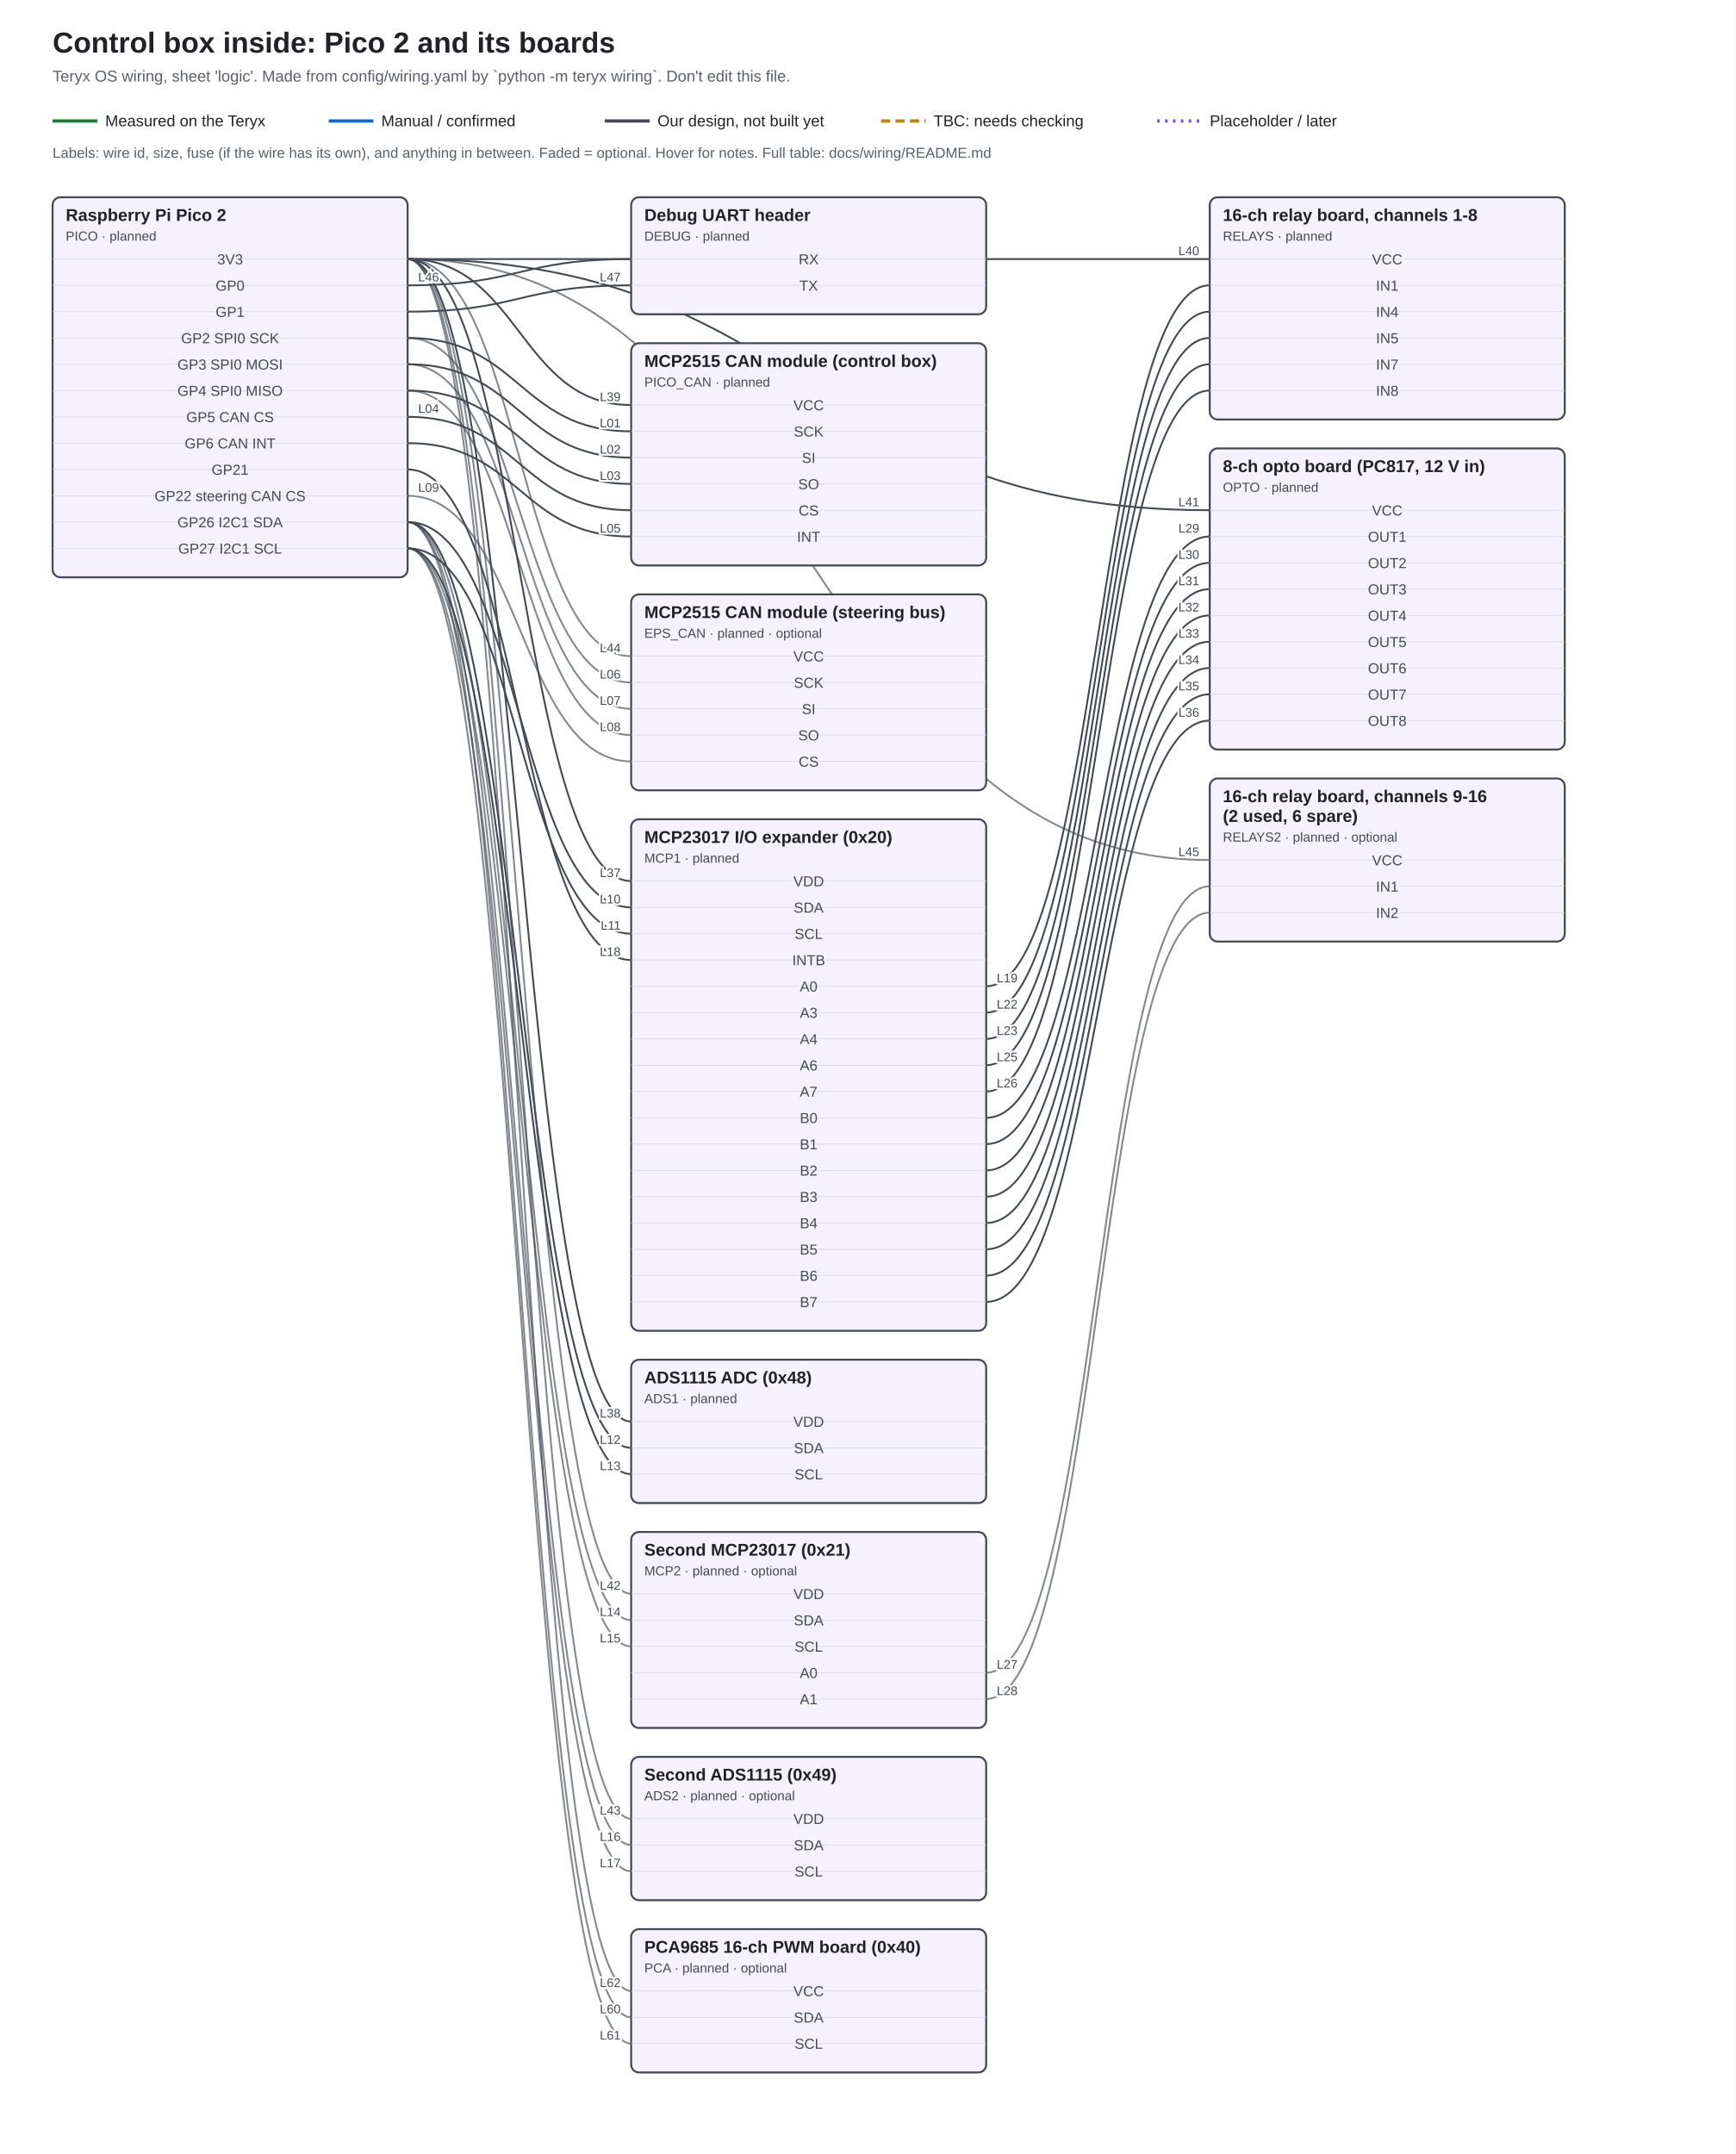
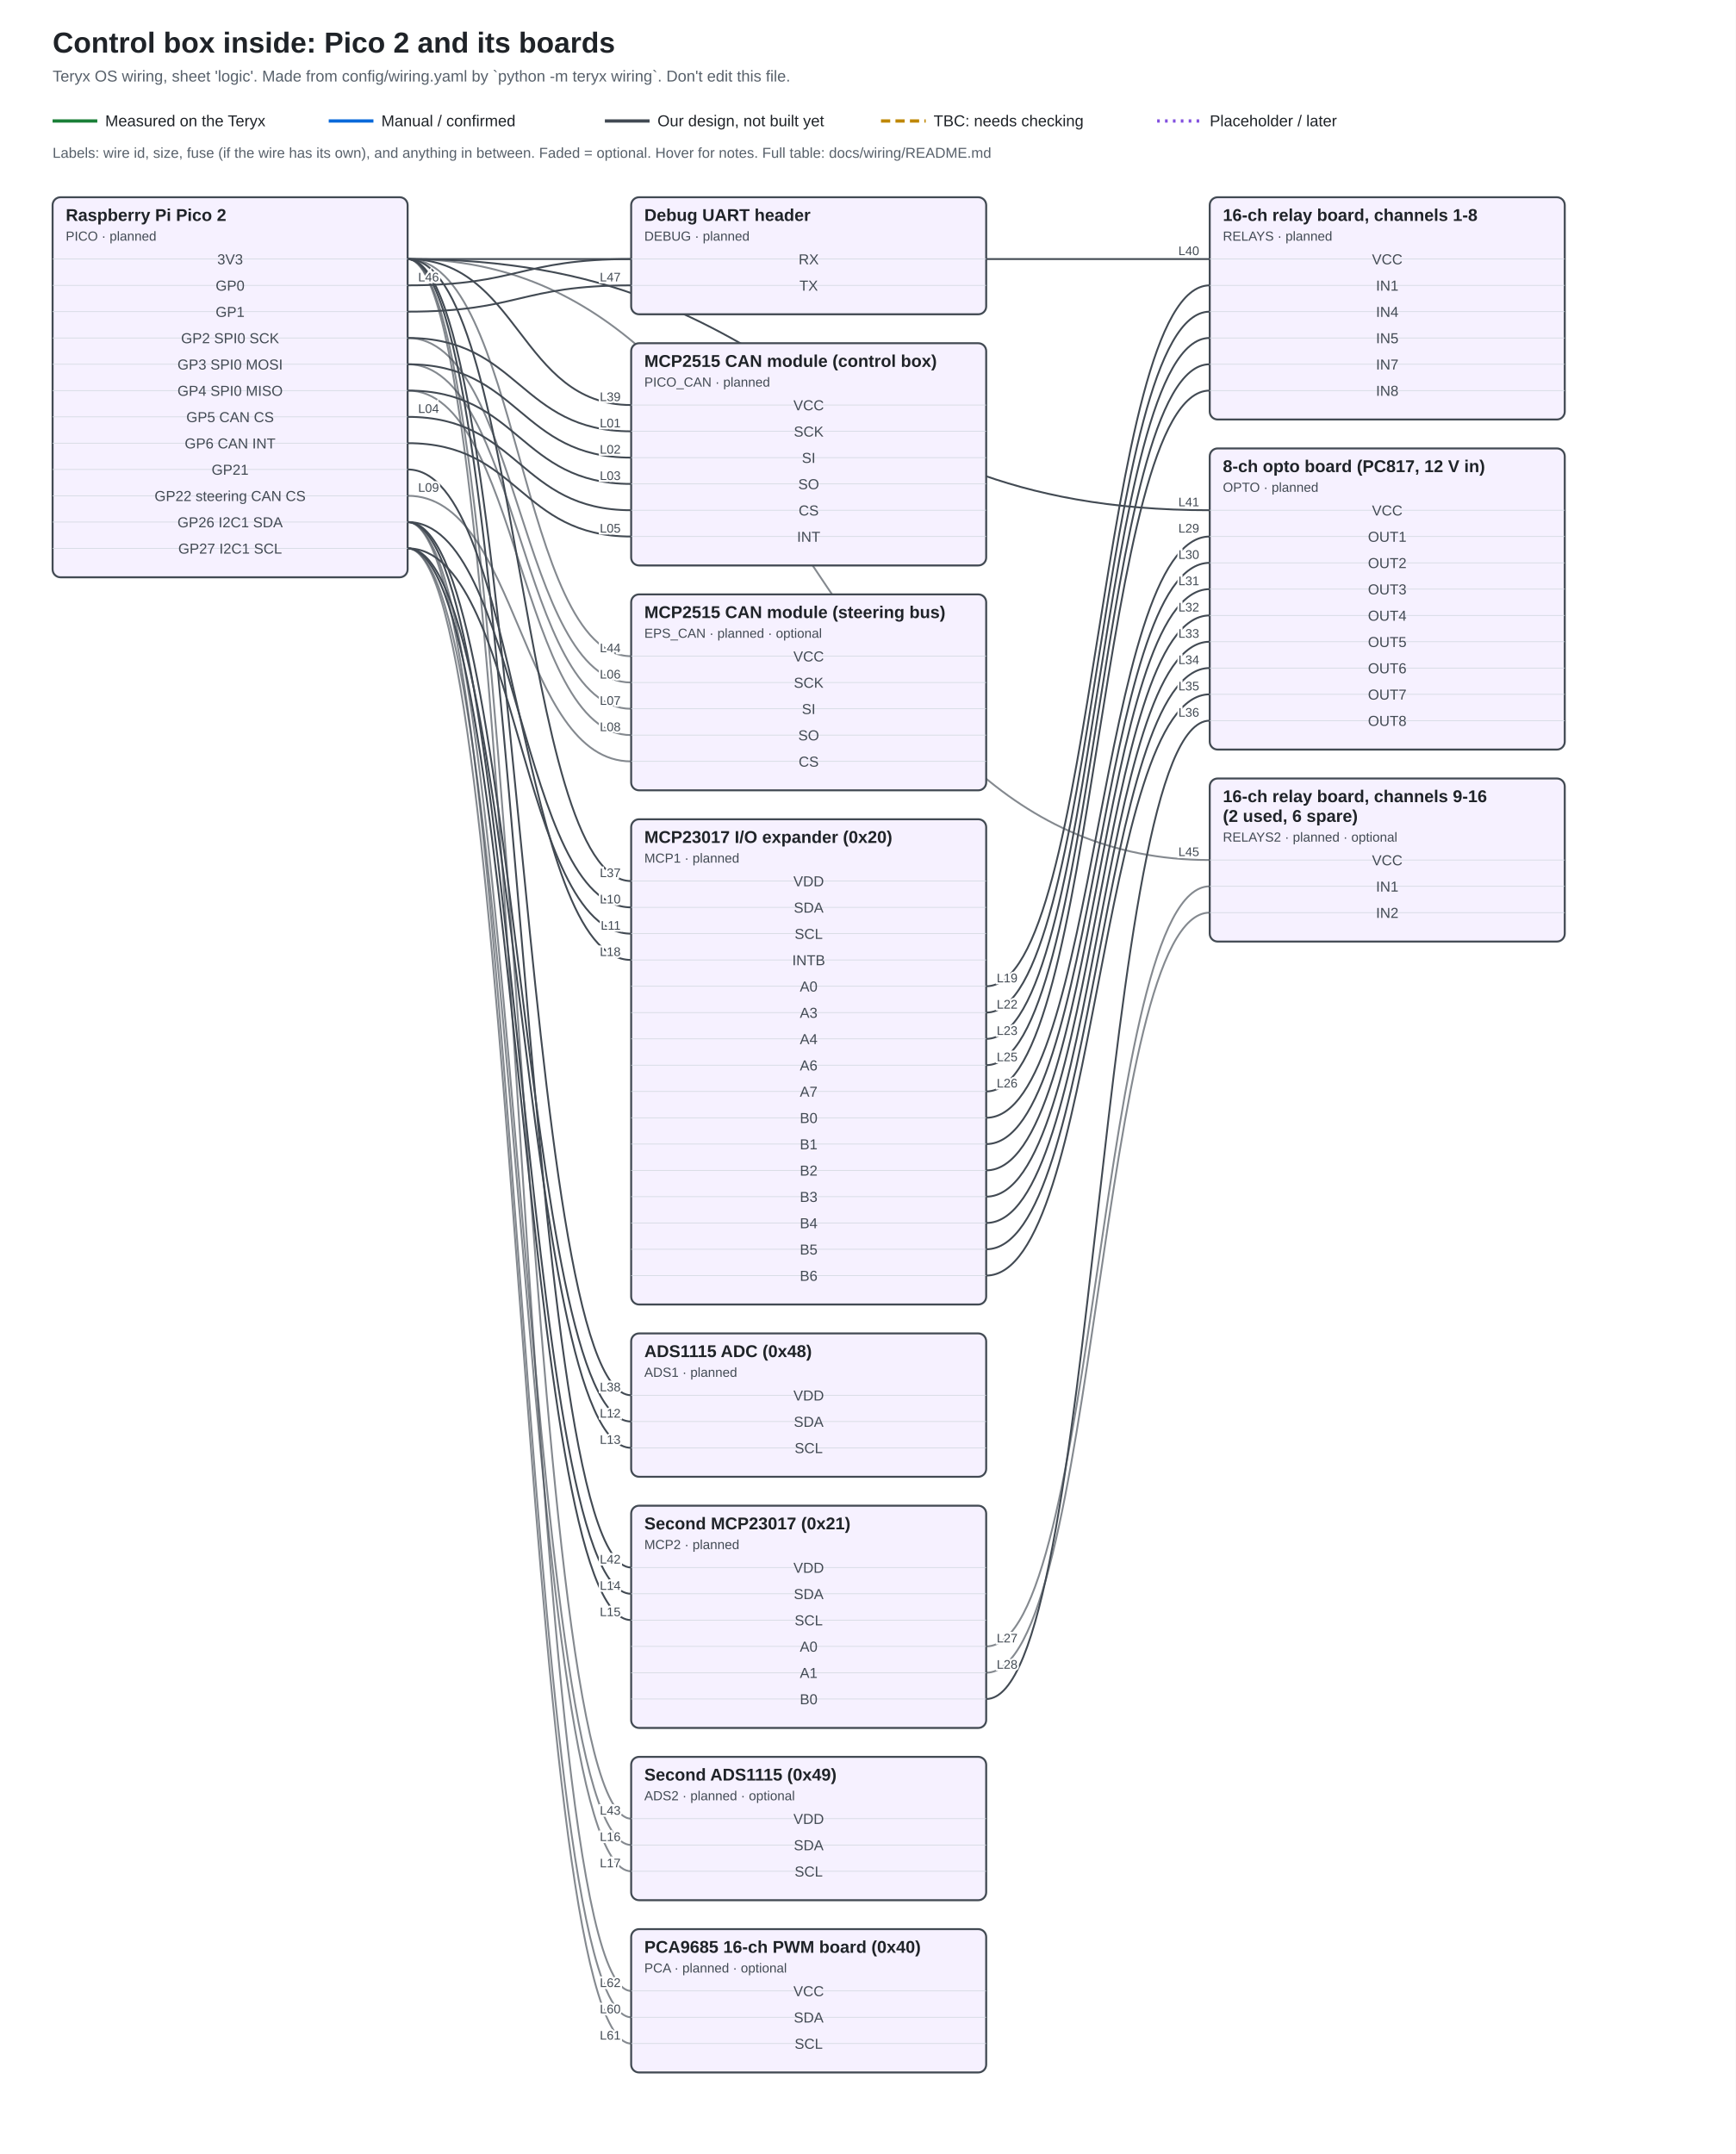
<svg xmlns="http://www.w3.org/2000/svg" viewBox="0 0 1320 1638" width="1320" height="1638" font-family="Arial, Helvetica, sans-serif" data-sheet="logic">
  <rect width="1320" height="1638" fill="#ffffff" />
  <text x="40" y="40" font-size="22" text-anchor="start" font-weight="bold" fill="#1f2328">Control box inside: Pico 2 and its boards</text>
  <text x="40" y="62" font-size="12" text-anchor="start" font-weight="normal" fill="#57606a">Teryx OS wiring, sheet 'logic'. Made from config/wiring.yaml by `python -m teryx wiring`. Don't edit this file.</text>
  <line x1="40" y1="92" x2="74" y2="92" stroke="#1a7f37" stroke-width="2.5" />
  <text x="80" y="96" font-size="12" text-anchor="start" font-weight="normal" fill="#1f2328">Measured on the Teryx</text>
  <line x1="250" y1="92" x2="284" y2="92" stroke="#0969da" stroke-width="2.5" />
  <text x="290" y="96" font-size="12" text-anchor="start" font-weight="normal" fill="#1f2328">Manual / confirmed</text>
  <line x1="460" y1="92" x2="494" y2="92" stroke="#424a53" stroke-width="2.5" />
  <text x="500" y="96" font-size="12" text-anchor="start" font-weight="normal" fill="#1f2328">Our design, not built yet</text>
  <line x1="670" y1="92" x2="704" y2="92" stroke="#bf8700" stroke-width="2.5" stroke-dasharray="7 4" />
  <text x="710" y="96" font-size="12" text-anchor="start" font-weight="normal" fill="#1f2328">TBC: needs checking</text>
  <line x1="880" y1="92" x2="914" y2="92" stroke="#8250df" stroke-width="2.5" stroke-dasharray="2 4" />
  <text x="920" y="96" font-size="12" text-anchor="start" font-weight="normal" fill="#1f2328">Placeholder / later</text>
  <text x="40" y="120" font-size="11" text-anchor="start" font-weight="normal" fill="#57606a">Labels: wire id, size, fuse (if the wire has its own), and anything in between. Faded = optional. Hover for notes. Full table: docs/wiring/README.md</text>
  <g data-wire="L01" data-from="PICO.GP2" data-to="PICO_CAN.SCK" data-status="planned">
    <path d="M310,257 C395,257 395,328 480,328" fill="none" stroke="#424a53" stroke-width="1.4" />
  </g>
  <g data-wire="L02" data-from="PICO.GP3" data-to="PICO_CAN.SI" data-status="planned">
    <path d="M310,277 C395,277 395,348 480,348" fill="none" stroke="#424a53" stroke-width="1.4" />
  </g>
  <g data-wire="L03" data-from="PICO.GP4" data-to="PICO_CAN.SO" data-status="planned">
    <path d="M310,297 C395,297 395,368 480,368" fill="none" stroke="#424a53" stroke-width="1.4" />
  </g>
  <g data-wire="L04" data-from="PICO.GP5" data-to="PICO_CAN.CS" data-status="planned">
    <path d="M310,317 C395,317 395,388 480,388" fill="none" stroke="#424a53" stroke-width="1.4" />
  </g>
  <g data-wire="L05" data-from="PICO_CAN.INT" data-to="PICO.GP6" data-status="planned">
    <path d="M480,408 C395,408 395,337 310,337" fill="none" stroke="#424a53" stroke-width="1.4" />
  </g>
  <g data-wire="L06" data-from="PICO.GP2" data-to="EPS_CAN.SCK" data-status="planned">
    <path d="M310,257 C395,257 395,519 480,519" fill="none" stroke="#424a53" stroke-width="1.4" stroke-opacity="0.65" />
  </g>
  <g data-wire="L07" data-from="PICO.GP3" data-to="EPS_CAN.SI" data-status="planned">
    <path d="M310,277 C395,277 395,539 480,539" fill="none" stroke="#424a53" stroke-width="1.4" stroke-opacity="0.65" />
  </g>
  <g data-wire="L08" data-from="PICO.GP4" data-to="EPS_CAN.SO" data-status="planned">
    <path d="M310,297 C395,297 395,559 480,559" fill="none" stroke="#424a53" stroke-width="1.4" stroke-opacity="0.65" />
  </g>
  <g data-wire="L09" data-from="PICO.GP22" data-to="EPS_CAN.CS" data-status="planned">
    <path d="M310,377 C395,377 395,579 480,579" fill="none" stroke="#424a53" stroke-width="1.4" stroke-opacity="0.65" />
  </g>
  <g data-wire="L10" data-from="PICO.GP26" data-to="MCP1.SDA" data-status="planned">
    <path d="M310,397 C395,397 395,690 480,690" fill="none" stroke="#424a53" stroke-width="1.4" />
  </g>
  <g data-wire="L11" data-from="PICO.GP27" data-to="MCP1.SCL" data-status="planned">
    <path d="M310,417 C395,417 395,710 480,710" fill="none" stroke="#424a53" stroke-width="1.4" />
  </g>
  <g data-wire="L12" data-from="PICO.GP26" data-to="ADS1.SDA" data-status="planned">
-     <path d="M310,397 C395,397 395,1101 480,1101" fill="none" stroke="#424a53" stroke-width="1.4" />
+     <path d="M310,397 C395,397 395,1081 480,1081" fill="none" stroke="#424a53" stroke-width="1.4" />
  </g>
  <g data-wire="L13" data-from="PICO.GP27" data-to="ADS1.SCL" data-status="planned">
-     <path d="M310,417 C395,417 395,1121 480,1121" fill="none" stroke="#424a53" stroke-width="1.4" />
+     <path d="M310,417 C395,417 395,1101 480,1101" fill="none" stroke="#424a53" stroke-width="1.4" />
  </g>
  <g data-wire="L14" data-from="PICO.GP26" data-to="MCP2.SDA" data-status="planned">
-     <path d="M310,397 C395,397 395,1232 480,1232" fill="none" stroke="#424a53" stroke-width="1.4" stroke-opacity="0.65" />
+     <path d="M310,397 C395,397 395,1212 480,1212" fill="none" stroke="#424a53" stroke-width="1.4" />
  </g>
  <g data-wire="L15" data-from="PICO.GP27" data-to="MCP2.SCL" data-status="planned">
-     <path d="M310,417 C395,417 395,1252 480,1252" fill="none" stroke="#424a53" stroke-width="1.4" stroke-opacity="0.65" />
+     <path d="M310,417 C395,417 395,1232 480,1232" fill="none" stroke="#424a53" stroke-width="1.4" />
  </g>
  <g data-wire="L16" data-from="PICO.GP26" data-to="ADS2.SDA" data-status="planned">
    <path d="M310,397 C395,397 395,1403 480,1403" fill="none" stroke="#424a53" stroke-width="1.4" stroke-opacity="0.65" />
  </g>
  <g data-wire="L17" data-from="PICO.GP27" data-to="ADS2.SCL" data-status="planned">
    <path d="M310,417 C395,417 395,1423 480,1423" fill="none" stroke="#424a53" stroke-width="1.4" stroke-opacity="0.65" />
  </g>
  <g data-wire="L18" data-from="MCP1.INTB" data-to="PICO.GP21" data-status="planned">
    <path d="M480,730 C395,730 395,357 310,357" fill="none" stroke="#424a53" stroke-width="1.4" />
  </g>
  <g data-wire="L19" data-from="MCP1.A0" data-to="RELAYS.IN1" data-status="planned">
    <path d="M750,750 C835,750 835,217 920,217" fill="none" stroke="#424a53" stroke-width="1.4" />
  </g>
  <g data-wire="L22" data-from="MCP1.A3" data-to="RELAYS.IN4" data-status="planned">
    <path d="M750,770 C835,770 835,237 920,237" fill="none" stroke="#424a53" stroke-width="1.4" />
  </g>
  <g data-wire="L23" data-from="MCP1.A4" data-to="RELAYS.IN5" data-status="planned">
    <path d="M750,790 C835,790 835,257 920,257" fill="none" stroke="#424a53" stroke-width="1.4" />
  </g>
  <g data-wire="L25" data-from="MCP1.A6" data-to="RELAYS.IN7" data-status="planned">
    <path d="M750,810 C835,810 835,277 920,277" fill="none" stroke="#424a53" stroke-width="1.4" />
  </g>
  <g data-wire="L26" data-from="MCP1.A7" data-to="RELAYS.IN8" data-status="planned">
    <path d="M750,830 C835,830 835,297 920,297" fill="none" stroke="#424a53" stroke-width="1.4" />
  </g>
  <g data-wire="L27" data-from="MCP2.A0" data-to="RELAYS2.IN1" data-status="planned">
-     <path d="M750,1272 C835,1272 835,674 920,674" fill="none" stroke="#424a53" stroke-width="1.4" stroke-opacity="0.65" />
+     <path d="M750,1252 C835,1252 835,674 920,674" fill="none" stroke="#424a53" stroke-width="1.4" stroke-opacity="0.65" />
  </g>
  <g data-wire="L28" data-from="MCP2.A1" data-to="RELAYS2.IN2" data-status="planned">
-     <path d="M750,1292 C835,1292 835,694 920,694" fill="none" stroke="#424a53" stroke-width="1.4" stroke-opacity="0.65" />
+     <path d="M750,1272 C835,1272 835,694 920,694" fill="none" stroke="#424a53" stroke-width="1.4" stroke-opacity="0.65" />
  </g>
  <g data-wire="L29" data-from="OPTO.OUT1" data-to="MCP1.B0" data-status="planned">
    <path d="M920,408 C835,408 835,850 750,850" fill="none" stroke="#424a53" stroke-width="1.4" />
  </g>
  <g data-wire="L30" data-from="OPTO.OUT2" data-to="MCP1.B1" data-status="planned">
    <path d="M920,428 C835,428 835,870 750,870" fill="none" stroke="#424a53" stroke-width="1.4" />
  </g>
  <g data-wire="L31" data-from="OPTO.OUT3" data-to="MCP1.B2" data-status="planned">
    <path d="M920,448 C835,448 835,890 750,890" fill="none" stroke="#424a53" stroke-width="1.4" />
  </g>
  <g data-wire="L32" data-from="OPTO.OUT4" data-to="MCP1.B3" data-status="planned">
    <path d="M920,468 C835,468 835,910 750,910" fill="none" stroke="#424a53" stroke-width="1.4" />
  </g>
  <g data-wire="L33" data-from="OPTO.OUT5" data-to="MCP1.B4" data-status="planned">
    <path d="M920,488 C835,488 835,930 750,930" fill="none" stroke="#424a53" stroke-width="1.4" />
  </g>
  <g data-wire="L34" data-from="OPTO.OUT6" data-to="MCP1.B5" data-status="planned">
    <path d="M920,508 C835,508 835,950 750,950" fill="none" stroke="#424a53" stroke-width="1.4" />
  </g>
  <g data-wire="L35" data-from="OPTO.OUT7" data-to="MCP1.B6" data-status="planned">
    <path d="M920,528 C835,528 835,970 750,970" fill="none" stroke="#424a53" stroke-width="1.4" />
  </g>
-   <g data-wire="L36" data-from="OPTO.OUT8" data-to="MCP1.B7" data-status="planned">
-     <path d="M920,548 C835,548 835,990 750,990" fill="none" stroke="#424a53" stroke-width="1.4" />
+   <g data-wire="L36" data-from="OPTO.OUT8" data-to="MCP2.B0" data-status="planned">
+     <path d="M920,548 C835,548 835,1292 750,1292" fill="none" stroke="#424a53" stroke-width="1.4" />
  </g>
  <g data-wire="L37" data-from="PICO.3V3" data-to="MCP1.VDD" data-status="planned">
    <path d="M310,197 C395,197 395,670 480,670" fill="none" stroke="#424a53" stroke-width="1.4" />
  </g>
  <g data-wire="L38" data-from="PICO.3V3" data-to="ADS1.VDD" data-status="planned">
-     <path d="M310,197 C395,197 395,1081 480,1081" fill="none" stroke="#424a53" stroke-width="1.4" />
+     <path d="M310,197 C395,197 395,1061 480,1061" fill="none" stroke="#424a53" stroke-width="1.4" />
  </g>
  <g data-wire="L39" data-from="PICO.3V3" data-to="PICO_CAN.VCC" data-status="planned">
    <path d="M310,197 C395,197 395,308 480,308" fill="none" stroke="#424a53" stroke-width="1.4" />
  </g>
  <g data-wire="L40" data-from="PICO.3V3" data-to="RELAYS.VCC" data-status="planned">
    <path d="M310,197 C615,197 615,197 920,197" fill="none" stroke="#424a53" stroke-width="1.4" />
  </g>
  <g data-wire="L41" data-from="PICO.3V3" data-to="OPTO.VCC" data-status="planned">
    <path d="M310,197 C615,197 615,388 920,388" fill="none" stroke="#424a53" stroke-width="1.4" />
  </g>
  <g data-wire="L42" data-from="PICO.3V3" data-to="MCP2.VDD" data-status="planned">
-     <path d="M310,197 C395,197 395,1212 480,1212" fill="none" stroke="#424a53" stroke-width="1.4" stroke-opacity="0.65" />
+     <path d="M310,197 C395,197 395,1192 480,1192" fill="none" stroke="#424a53" stroke-width="1.4" />
  </g>
  <g data-wire="L43" data-from="PICO.3V3" data-to="ADS2.VDD" data-status="planned">
    <path d="M310,197 C395,197 395,1383 480,1383" fill="none" stroke="#424a53" stroke-width="1.4" stroke-opacity="0.65" />
  </g>
  <g data-wire="L44" data-from="PICO.3V3" data-to="EPS_CAN.VCC" data-status="planned">
    <path d="M310,197 C395,197 395,499 480,499" fill="none" stroke="#424a53" stroke-width="1.4" stroke-opacity="0.65" />
  </g>
  <g data-wire="L45" data-from="PICO.3V3" data-to="RELAYS2.VCC" data-status="planned">
    <path d="M310,197 C615,197 615,654 920,654" fill="none" stroke="#424a53" stroke-width="1.4" stroke-opacity="0.65" />
  </g>
  <g data-wire="L46" data-from="PICO.GP0" data-to="DEBUG.RX" data-status="planned">
    <path d="M310,217 C395,217 395,197 480,197" fill="none" stroke="#424a53" stroke-width="1.4" />
  </g>
  <g data-wire="L47" data-from="DEBUG.TX" data-to="PICO.GP1" data-status="planned">
    <path d="M480,217 C395,217 395,237 310,237" fill="none" stroke="#424a53" stroke-width="1.4" />
  </g>
  <g data-wire="L60" data-from="PICO.GP26" data-to="PCA.SDA" data-status="planned">
    <path d="M310,397 C395,397 395,1534 480,1534" fill="none" stroke="#424a53" stroke-width="1.4" stroke-opacity="0.65" />
  </g>
  <g data-wire="L61" data-from="PICO.GP27" data-to="PCA.SCL" data-status="planned">
    <path d="M310,417 C395,417 395,1554 480,1554" fill="none" stroke="#424a53" stroke-width="1.4" stroke-opacity="0.65" />
  </g>
  <g data-wire="L62" data-from="PICO.3V3" data-to="PCA.VCC" data-status="planned">
    <path d="M310,197 C395,197 395,1514 480,1514" fill="none" stroke="#424a53" stroke-width="1.4" stroke-opacity="0.65" />
  </g>
  <g data-device="PICO" data-status="planned">
    <rect x="40" y="150" width="270" height="289" rx="6" fill="#f6f1ff" stroke="#424a53" stroke-width="1.5" />
    <text x="50" y="168" font-size="13" text-anchor="start" font-weight="bold" fill="#1f2328">Raspberry Pi Pico 2</text>
    <text x="50" y="183" font-size="10" text-anchor="start" font-weight="normal" fill="#424a53">PICO · planned</text>
    <line x1="40" y1="197" x2="310" y2="197" stroke="#d0d7de" stroke-width="0.5" />
    <text x="175" y="201" font-size="11" text-anchor="middle" font-weight="normal" fill="#424a53">3V3</text>
    <line x1="40" y1="217" x2="310" y2="217" stroke="#d0d7de" stroke-width="0.5" />
    <text x="175" y="221" font-size="11" text-anchor="middle" font-weight="normal" fill="#424a53">GP0</text>
    <line x1="40" y1="237" x2="310" y2="237" stroke="#d0d7de" stroke-width="0.5" />
    <text x="175" y="241" font-size="11" text-anchor="middle" font-weight="normal" fill="#424a53">GP1</text>
    <line x1="40" y1="257" x2="310" y2="257" stroke="#d0d7de" stroke-width="0.5" />
    <text x="175" y="261" font-size="11" text-anchor="middle" font-weight="normal" fill="#424a53">GP2  SPI0 SCK</text>
    <line x1="40" y1="277" x2="310" y2="277" stroke="#d0d7de" stroke-width="0.5" />
    <text x="175" y="281" font-size="11" text-anchor="middle" font-weight="normal" fill="#424a53">GP3  SPI0 MOSI</text>
    <line x1="40" y1="297" x2="310" y2="297" stroke="#d0d7de" stroke-width="0.5" />
    <text x="175" y="301" font-size="11" text-anchor="middle" font-weight="normal" fill="#424a53">GP4  SPI0 MISO</text>
    <line x1="40" y1="317" x2="310" y2="317" stroke="#d0d7de" stroke-width="0.5" />
    <text x="175" y="321" font-size="11" text-anchor="middle" font-weight="normal" fill="#424a53">GP5  CAN CS</text>
    <line x1="40" y1="337" x2="310" y2="337" stroke="#d0d7de" stroke-width="0.5" />
    <text x="175" y="341" font-size="11" text-anchor="middle" font-weight="normal" fill="#424a53">GP6  CAN INT</text>
    <line x1="40" y1="357" x2="310" y2="357" stroke="#d0d7de" stroke-width="0.5" />
    <text x="175" y="361" font-size="11" text-anchor="middle" font-weight="normal" fill="#424a53">GP21</text>
    <line x1="40" y1="377" x2="310" y2="377" stroke="#d0d7de" stroke-width="0.5" />
    <text x="175" y="381" font-size="11" text-anchor="middle" font-weight="normal" fill="#424a53">GP22  steering CAN CS</text>
    <line x1="40" y1="397" x2="310" y2="397" stroke="#d0d7de" stroke-width="0.5" />
    <text x="175" y="401" font-size="11" text-anchor="middle" font-weight="normal" fill="#424a53">GP26  I2C1 SDA</text>
    <line x1="40" y1="417" x2="310" y2="417" stroke="#d0d7de" stroke-width="0.5" />
    <text x="175" y="421" font-size="11" text-anchor="middle" font-weight="normal" fill="#424a53">GP27  I2C1 SCL</text>
  </g>
  <g data-device="DEBUG" data-status="planned">
    <rect x="480" y="150" width="270" height="89" rx="6" fill="#f6f1ff" stroke="#424a53" stroke-width="1.5" />
    <text x="490" y="168" font-size="13" text-anchor="start" font-weight="bold" fill="#1f2328">Debug UART header</text>
    <text x="490" y="183" font-size="10" text-anchor="start" font-weight="normal" fill="#424a53">DEBUG · planned</text>
    <line x1="480" y1="197" x2="750" y2="197" stroke="#d0d7de" stroke-width="0.5" />
    <text x="615" y="201" font-size="11" text-anchor="middle" font-weight="normal" fill="#424a53">RX</text>
    <line x1="480" y1="217" x2="750" y2="217" stroke="#d0d7de" stroke-width="0.5" />
    <text x="615" y="221" font-size="11" text-anchor="middle" font-weight="normal" fill="#424a53">TX</text>
  </g>
  <g data-device="PICO_CAN" data-status="planned">
    <rect x="480" y="261" width="270" height="169" rx="6" fill="#f6f1ff" stroke="#424a53" stroke-width="1.5" />
    <text x="490" y="279" font-size="13" text-anchor="start" font-weight="bold" fill="#1f2328">MCP2515 CAN module (control box)</text>
    <text x="490" y="294" font-size="10" text-anchor="start" font-weight="normal" fill="#424a53">PICO_CAN · planned</text>
    <line x1="480" y1="308" x2="750" y2="308" stroke="#d0d7de" stroke-width="0.5" />
    <text x="615" y="312" font-size="11" text-anchor="middle" font-weight="normal" fill="#424a53">VCC</text>
    <line x1="480" y1="328" x2="750" y2="328" stroke="#d0d7de" stroke-width="0.5" />
    <text x="615" y="332" font-size="11" text-anchor="middle" font-weight="normal" fill="#424a53">SCK</text>
    <line x1="480" y1="348" x2="750" y2="348" stroke="#d0d7de" stroke-width="0.5" />
    <text x="615" y="352" font-size="11" text-anchor="middle" font-weight="normal" fill="#424a53">SI</text>
    <line x1="480" y1="368" x2="750" y2="368" stroke="#d0d7de" stroke-width="0.5" />
    <text x="615" y="372" font-size="11" text-anchor="middle" font-weight="normal" fill="#424a53">SO</text>
    <line x1="480" y1="388" x2="750" y2="388" stroke="#d0d7de" stroke-width="0.5" />
    <text x="615" y="392" font-size="11" text-anchor="middle" font-weight="normal" fill="#424a53">CS</text>
    <line x1="480" y1="408" x2="750" y2="408" stroke="#d0d7de" stroke-width="0.5" />
    <text x="615" y="412" font-size="11" text-anchor="middle" font-weight="normal" fill="#424a53">INT</text>
  </g>
  <g data-device="EPS_CAN" data-status="planned">
    <rect x="480" y="452" width="270" height="149" rx="6" fill="#f6f1ff" stroke="#424a53" stroke-width="1.5" />
    <text x="490" y="470" font-size="13" text-anchor="start" font-weight="bold" fill="#1f2328">MCP2515 CAN module (steering bus)</text>
    <text x="490" y="485" font-size="10" text-anchor="start" font-weight="normal" fill="#424a53">EPS_CAN · planned · optional</text>
    <line x1="480" y1="499" x2="750" y2="499" stroke="#d0d7de" stroke-width="0.5" />
    <text x="615" y="503" font-size="11" text-anchor="middle" font-weight="normal" fill="#424a53">VCC</text>
    <line x1="480" y1="519" x2="750" y2="519" stroke="#d0d7de" stroke-width="0.5" />
    <text x="615" y="523" font-size="11" text-anchor="middle" font-weight="normal" fill="#424a53">SCK</text>
    <line x1="480" y1="539" x2="750" y2="539" stroke="#d0d7de" stroke-width="0.5" />
    <text x="615" y="543" font-size="11" text-anchor="middle" font-weight="normal" fill="#424a53">SI</text>
    <line x1="480" y1="559" x2="750" y2="559" stroke="#d0d7de" stroke-width="0.5" />
    <text x="615" y="563" font-size="11" text-anchor="middle" font-weight="normal" fill="#424a53">SO</text>
    <line x1="480" y1="579" x2="750" y2="579" stroke="#d0d7de" stroke-width="0.5" />
    <text x="615" y="583" font-size="11" text-anchor="middle" font-weight="normal" fill="#424a53">CS</text>
  </g>
  <g data-device="MCP1" data-status="planned">
-     <rect x="480" y="623" width="270" height="389" rx="6" fill="#f6f1ff" stroke="#424a53" stroke-width="1.5" />
+     <rect x="480" y="623" width="270" height="369" rx="6" fill="#f6f1ff" stroke="#424a53" stroke-width="1.5" />
    <text x="490" y="641" font-size="13" text-anchor="start" font-weight="bold" fill="#1f2328">MCP23017 I/O expander (0x20)</text>
    <text x="490" y="656" font-size="10" text-anchor="start" font-weight="normal" fill="#424a53">MCP1 · planned</text>
    <line x1="480" y1="670" x2="750" y2="670" stroke="#d0d7de" stroke-width="0.5" />
    <text x="615" y="674" font-size="11" text-anchor="middle" font-weight="normal" fill="#424a53">VDD</text>
    <line x1="480" y1="690" x2="750" y2="690" stroke="#d0d7de" stroke-width="0.5" />
    <text x="615" y="694" font-size="11" text-anchor="middle" font-weight="normal" fill="#424a53">SDA</text>
    <line x1="480" y1="710" x2="750" y2="710" stroke="#d0d7de" stroke-width="0.5" />
    <text x="615" y="714" font-size="11" text-anchor="middle" font-weight="normal" fill="#424a53">SCL</text>
    <line x1="480" y1="730" x2="750" y2="730" stroke="#d0d7de" stroke-width="0.5" />
    <text x="615" y="734" font-size="11" text-anchor="middle" font-weight="normal" fill="#424a53">INTB</text>
    <line x1="480" y1="750" x2="750" y2="750" stroke="#d0d7de" stroke-width="0.5" />
    <text x="615" y="754" font-size="11" text-anchor="middle" font-weight="normal" fill="#424a53">A0</text>
    <line x1="480" y1="770" x2="750" y2="770" stroke="#d0d7de" stroke-width="0.5" />
    <text x="615" y="774" font-size="11" text-anchor="middle" font-weight="normal" fill="#424a53">A3</text>
    <line x1="480" y1="790" x2="750" y2="790" stroke="#d0d7de" stroke-width="0.5" />
    <text x="615" y="794" font-size="11" text-anchor="middle" font-weight="normal" fill="#424a53">A4</text>
    <line x1="480" y1="810" x2="750" y2="810" stroke="#d0d7de" stroke-width="0.5" />
    <text x="615" y="814" font-size="11" text-anchor="middle" font-weight="normal" fill="#424a53">A6</text>
    <line x1="480" y1="830" x2="750" y2="830" stroke="#d0d7de" stroke-width="0.5" />
    <text x="615" y="834" font-size="11" text-anchor="middle" font-weight="normal" fill="#424a53">A7</text>
    <line x1="480" y1="850" x2="750" y2="850" stroke="#d0d7de" stroke-width="0.5" />
    <text x="615" y="854" font-size="11" text-anchor="middle" font-weight="normal" fill="#424a53">B0</text>
    <line x1="480" y1="870" x2="750" y2="870" stroke="#d0d7de" stroke-width="0.5" />
    <text x="615" y="874" font-size="11" text-anchor="middle" font-weight="normal" fill="#424a53">B1</text>
    <line x1="480" y1="890" x2="750" y2="890" stroke="#d0d7de" stroke-width="0.5" />
    <text x="615" y="894" font-size="11" text-anchor="middle" font-weight="normal" fill="#424a53">B2</text>
    <line x1="480" y1="910" x2="750" y2="910" stroke="#d0d7de" stroke-width="0.5" />
    <text x="615" y="914" font-size="11" text-anchor="middle" font-weight="normal" fill="#424a53">B3</text>
    <line x1="480" y1="930" x2="750" y2="930" stroke="#d0d7de" stroke-width="0.5" />
    <text x="615" y="934" font-size="11" text-anchor="middle" font-weight="normal" fill="#424a53">B4</text>
    <line x1="480" y1="950" x2="750" y2="950" stroke="#d0d7de" stroke-width="0.5" />
    <text x="615" y="954" font-size="11" text-anchor="middle" font-weight="normal" fill="#424a53">B5</text>
    <line x1="480" y1="970" x2="750" y2="970" stroke="#d0d7de" stroke-width="0.5" />
    <text x="615" y="974" font-size="11" text-anchor="middle" font-weight="normal" fill="#424a53">B6</text>
-     <line x1="480" y1="990" x2="750" y2="990" stroke="#d0d7de" stroke-width="0.5" />
-     <text x="615" y="994" font-size="11" text-anchor="middle" font-weight="normal" fill="#424a53">B7</text>
  </g>
  <g data-device="ADS1" data-status="planned">
-     <rect x="480" y="1034" width="270" height="109" rx="6" fill="#f6f1ff" stroke="#424a53" stroke-width="1.5" />
-     <text x="490" y="1052" font-size="13" text-anchor="start" font-weight="bold" fill="#1f2328">ADS1115 ADC (0x48)</text>
-     <text x="490" y="1067" font-size="10" text-anchor="start" font-weight="normal" fill="#424a53">ADS1 · planned</text>
+     <rect x="480" y="1014" width="270" height="109" rx="6" fill="#f6f1ff" stroke="#424a53" stroke-width="1.5" />
+     <text x="490" y="1032" font-size="13" text-anchor="start" font-weight="bold" fill="#1f2328">ADS1115 ADC (0x48)</text>
+     <text x="490" y="1047" font-size="10" text-anchor="start" font-weight="normal" fill="#424a53">ADS1 · planned</text>
+     <line x1="480" y1="1061" x2="750" y2="1061" stroke="#d0d7de" stroke-width="0.5" />
+     <text x="615" y="1065" font-size="11" text-anchor="middle" font-weight="normal" fill="#424a53">VDD</text>
    <line x1="480" y1="1081" x2="750" y2="1081" stroke="#d0d7de" stroke-width="0.5" />
-     <text x="615" y="1085" font-size="11" text-anchor="middle" font-weight="normal" fill="#424a53">VDD</text>
+     <text x="615" y="1085" font-size="11" text-anchor="middle" font-weight="normal" fill="#424a53">SDA</text>
    <line x1="480" y1="1101" x2="750" y2="1101" stroke="#d0d7de" stroke-width="0.5" />
-     <text x="615" y="1105" font-size="11" text-anchor="middle" font-weight="normal" fill="#424a53">SDA</text>
-     <line x1="480" y1="1121" x2="750" y2="1121" stroke="#d0d7de" stroke-width="0.5" />
-     <text x="615" y="1125" font-size="11" text-anchor="middle" font-weight="normal" fill="#424a53">SCL</text>
+     <text x="615" y="1105" font-size="11" text-anchor="middle" font-weight="normal" fill="#424a53">SCL</text>
  </g>
  <g data-device="MCP2" data-status="planned">
-     <rect x="480" y="1165" width="270" height="149" rx="6" fill="#f6f1ff" stroke="#424a53" stroke-width="1.5" />
-     <text x="490" y="1183" font-size="13" text-anchor="start" font-weight="bold" fill="#1f2328">Second MCP23017 (0x21)</text>
-     <text x="490" y="1198" font-size="10" text-anchor="start" font-weight="normal" fill="#424a53">MCP2 · planned · optional</text>
+     <rect x="480" y="1145" width="270" height="169" rx="6" fill="#f6f1ff" stroke="#424a53" stroke-width="1.5" />
+     <text x="490" y="1163" font-size="13" text-anchor="start" font-weight="bold" fill="#1f2328">Second MCP23017 (0x21)</text>
+     <text x="490" y="1178" font-size="10" text-anchor="start" font-weight="normal" fill="#424a53">MCP2 · planned</text>
+     <line x1="480" y1="1192" x2="750" y2="1192" stroke="#d0d7de" stroke-width="0.5" />
+     <text x="615" y="1196" font-size="11" text-anchor="middle" font-weight="normal" fill="#424a53">VDD</text>
    <line x1="480" y1="1212" x2="750" y2="1212" stroke="#d0d7de" stroke-width="0.5" />
-     <text x="615" y="1216" font-size="11" text-anchor="middle" font-weight="normal" fill="#424a53">VDD</text>
+     <text x="615" y="1216" font-size="11" text-anchor="middle" font-weight="normal" fill="#424a53">SDA</text>
    <line x1="480" y1="1232" x2="750" y2="1232" stroke="#d0d7de" stroke-width="0.5" />
-     <text x="615" y="1236" font-size="11" text-anchor="middle" font-weight="normal" fill="#424a53">SDA</text>
+     <text x="615" y="1236" font-size="11" text-anchor="middle" font-weight="normal" fill="#424a53">SCL</text>
    <line x1="480" y1="1252" x2="750" y2="1252" stroke="#d0d7de" stroke-width="0.5" />
-     <text x="615" y="1256" font-size="11" text-anchor="middle" font-weight="normal" fill="#424a53">SCL</text>
+     <text x="615" y="1256" font-size="11" text-anchor="middle" font-weight="normal" fill="#424a53">A0</text>
    <line x1="480" y1="1272" x2="750" y2="1272" stroke="#d0d7de" stroke-width="0.5" />
-     <text x="615" y="1276" font-size="11" text-anchor="middle" font-weight="normal" fill="#424a53">A0</text>
+     <text x="615" y="1276" font-size="11" text-anchor="middle" font-weight="normal" fill="#424a53">A1</text>
    <line x1="480" y1="1292" x2="750" y2="1292" stroke="#d0d7de" stroke-width="0.5" />
-     <text x="615" y="1296" font-size="11" text-anchor="middle" font-weight="normal" fill="#424a53">A1</text>
+     <text x="615" y="1296" font-size="11" text-anchor="middle" font-weight="normal" fill="#424a53">B0</text>
  </g>
  <g data-device="ADS2" data-status="planned">
    <rect x="480" y="1336" width="270" height="109" rx="6" fill="#f6f1ff" stroke="#424a53" stroke-width="1.5" />
    <text x="490" y="1354" font-size="13" text-anchor="start" font-weight="bold" fill="#1f2328">Second ADS1115 (0x49)</text>
    <text x="490" y="1369" font-size="10" text-anchor="start" font-weight="normal" fill="#424a53">ADS2 · planned · optional</text>
    <line x1="480" y1="1383" x2="750" y2="1383" stroke="#d0d7de" stroke-width="0.5" />
    <text x="615" y="1387" font-size="11" text-anchor="middle" font-weight="normal" fill="#424a53">VDD</text>
    <line x1="480" y1="1403" x2="750" y2="1403" stroke="#d0d7de" stroke-width="0.5" />
    <text x="615" y="1407" font-size="11" text-anchor="middle" font-weight="normal" fill="#424a53">SDA</text>
    <line x1="480" y1="1423" x2="750" y2="1423" stroke="#d0d7de" stroke-width="0.5" />
    <text x="615" y="1427" font-size="11" text-anchor="middle" font-weight="normal" fill="#424a53">SCL</text>
  </g>
  <g data-device="PCA" data-status="planned">
    <rect x="480" y="1467" width="270" height="109" rx="6" fill="#f6f1ff" stroke="#424a53" stroke-width="1.5" />
    <text x="490" y="1485" font-size="13" text-anchor="start" font-weight="bold" fill="#1f2328">PCA9685 16-ch PWM board (0x40)</text>
    <text x="490" y="1500" font-size="10" text-anchor="start" font-weight="normal" fill="#424a53">PCA · planned · optional</text>
    <line x1="480" y1="1514" x2="750" y2="1514" stroke="#d0d7de" stroke-width="0.5" />
    <text x="615" y="1518" font-size="11" text-anchor="middle" font-weight="normal" fill="#424a53">VCC</text>
    <line x1="480" y1="1534" x2="750" y2="1534" stroke="#d0d7de" stroke-width="0.5" />
    <text x="615" y="1538" font-size="11" text-anchor="middle" font-weight="normal" fill="#424a53">SDA</text>
    <line x1="480" y1="1554" x2="750" y2="1554" stroke="#d0d7de" stroke-width="0.5" />
    <text x="615" y="1558" font-size="11" text-anchor="middle" font-weight="normal" fill="#424a53">SCL</text>
  </g>
  <g data-device="RELAYS" data-status="planned">
    <rect x="920" y="150" width="270" height="169" rx="6" fill="#f6f1ff" stroke="#424a53" stroke-width="1.5" />
    <text x="930" y="168" font-size="13" text-anchor="start" font-weight="bold" fill="#1f2328">16-ch relay board, channels 1-8</text>
    <text x="930" y="183" font-size="10" text-anchor="start" font-weight="normal" fill="#424a53">RELAYS · planned</text>
    <line x1="920" y1="197" x2="1190" y2="197" stroke="#d0d7de" stroke-width="0.5" />
    <text x="1055" y="201" font-size="11" text-anchor="middle" font-weight="normal" fill="#424a53">VCC</text>
    <line x1="920" y1="217" x2="1190" y2="217" stroke="#d0d7de" stroke-width="0.5" />
    <text x="1055" y="221" font-size="11" text-anchor="middle" font-weight="normal" fill="#424a53">IN1</text>
    <line x1="920" y1="237" x2="1190" y2="237" stroke="#d0d7de" stroke-width="0.5" />
    <text x="1055" y="241" font-size="11" text-anchor="middle" font-weight="normal" fill="#424a53">IN4</text>
    <line x1="920" y1="257" x2="1190" y2="257" stroke="#d0d7de" stroke-width="0.5" />
    <text x="1055" y="261" font-size="11" text-anchor="middle" font-weight="normal" fill="#424a53">IN5</text>
    <line x1="920" y1="277" x2="1190" y2="277" stroke="#d0d7de" stroke-width="0.5" />
    <text x="1055" y="281" font-size="11" text-anchor="middle" font-weight="normal" fill="#424a53">IN7</text>
    <line x1="920" y1="297" x2="1190" y2="297" stroke="#d0d7de" stroke-width="0.5" />
    <text x="1055" y="301" font-size="11" text-anchor="middle" font-weight="normal" fill="#424a53">IN8</text>
  </g>
  <g data-device="OPTO" data-status="planned">
    <rect x="920" y="341" width="270" height="229" rx="6" fill="#f6f1ff" stroke="#424a53" stroke-width="1.5" />
    <text x="930" y="359" font-size="13" text-anchor="start" font-weight="bold" fill="#1f2328">8-ch opto board (PC817, 12 V in)</text>
    <text x="930" y="374" font-size="10" text-anchor="start" font-weight="normal" fill="#424a53">OPTO · planned</text>
    <line x1="920" y1="388" x2="1190" y2="388" stroke="#d0d7de" stroke-width="0.5" />
    <text x="1055" y="392" font-size="11" text-anchor="middle" font-weight="normal" fill="#424a53">VCC</text>
    <line x1="920" y1="408" x2="1190" y2="408" stroke="#d0d7de" stroke-width="0.5" />
    <text x="1055" y="412" font-size="11" text-anchor="middle" font-weight="normal" fill="#424a53">OUT1</text>
    <line x1="920" y1="428" x2="1190" y2="428" stroke="#d0d7de" stroke-width="0.5" />
    <text x="1055" y="432" font-size="11" text-anchor="middle" font-weight="normal" fill="#424a53">OUT2</text>
    <line x1="920" y1="448" x2="1190" y2="448" stroke="#d0d7de" stroke-width="0.5" />
    <text x="1055" y="452" font-size="11" text-anchor="middle" font-weight="normal" fill="#424a53">OUT3</text>
    <line x1="920" y1="468" x2="1190" y2="468" stroke="#d0d7de" stroke-width="0.5" />
    <text x="1055" y="472" font-size="11" text-anchor="middle" font-weight="normal" fill="#424a53">OUT4</text>
    <line x1="920" y1="488" x2="1190" y2="488" stroke="#d0d7de" stroke-width="0.5" />
    <text x="1055" y="492" font-size="11" text-anchor="middle" font-weight="normal" fill="#424a53">OUT5</text>
    <line x1="920" y1="508" x2="1190" y2="508" stroke="#d0d7de" stroke-width="0.5" />
    <text x="1055" y="512" font-size="11" text-anchor="middle" font-weight="normal" fill="#424a53">OUT6</text>
    <line x1="920" y1="528" x2="1190" y2="528" stroke="#d0d7de" stroke-width="0.5" />
    <text x="1055" y="532" font-size="11" text-anchor="middle" font-weight="normal" fill="#424a53">OUT7</text>
    <line x1="920" y1="548" x2="1190" y2="548" stroke="#d0d7de" stroke-width="0.5" />
    <text x="1055" y="552" font-size="11" text-anchor="middle" font-weight="normal" fill="#424a53">OUT8</text>
  </g>
  <g data-device="RELAYS2" data-status="planned">
    <rect x="920" y="592" width="270" height="124" rx="6" fill="#f6f1ff" stroke="#424a53" stroke-width="1.5" />
    <text x="930" y="610" font-size="13" text-anchor="start" font-weight="bold" fill="#1f2328">16-ch relay board, channels 9-16</text>
    <text x="930" y="625" font-size="13" text-anchor="start" font-weight="bold" fill="#1f2328">(2 used, 6 spare)</text>
    <text x="930" y="640" font-size="10" text-anchor="start" font-weight="normal" fill="#424a53">RELAYS2 · planned · optional</text>
    <line x1="920" y1="654" x2="1190" y2="654" stroke="#d0d7de" stroke-width="0.5" />
    <text x="1055" y="658" font-size="11" text-anchor="middle" font-weight="normal" fill="#424a53">VCC</text>
    <line x1="920" y1="674" x2="1190" y2="674" stroke="#d0d7de" stroke-width="0.5" />
    <text x="1055" y="678" font-size="11" text-anchor="middle" font-weight="normal" fill="#424a53">IN1</text>
    <line x1="920" y1="694" x2="1190" y2="694" stroke="#d0d7de" stroke-width="0.5" />
    <text x="1055" y="698" font-size="11" text-anchor="middle" font-weight="normal" fill="#424a53">IN2</text>
  </g>
  <text x="472" y="325" font-size="9.5" text-anchor="end" font-weight="normal" fill="#424a53" stroke="#ffffff" stroke-width="3" paint-order="stroke">L01</text>
  <text x="472" y="345" font-size="9.5" text-anchor="end" font-weight="normal" fill="#424a53" stroke="#ffffff" stroke-width="3" paint-order="stroke">L02</text>
  <text x="472" y="365" font-size="9.5" text-anchor="end" font-weight="normal" fill="#424a53" stroke="#ffffff" stroke-width="3" paint-order="stroke">L03</text>
  <text x="318" y="314" font-size="9.5" text-anchor="start" font-weight="normal" fill="#424a53" stroke="#ffffff" stroke-width="3" paint-order="stroke">L04</text>
  <text x="472" y="405" font-size="9.5" text-anchor="end" font-weight="normal" fill="#424a53" stroke="#ffffff" stroke-width="3" paint-order="stroke">L05</text>
  <text x="472" y="516" font-size="9.5" text-anchor="end" font-weight="normal" fill="#424a53" stroke="#ffffff" stroke-width="3" paint-order="stroke">L06</text>
  <text x="472" y="536" font-size="9.5" text-anchor="end" font-weight="normal" fill="#424a53" stroke="#ffffff" stroke-width="3" paint-order="stroke">L07</text>
  <text x="472" y="556" font-size="9.5" text-anchor="end" font-weight="normal" fill="#424a53" stroke="#ffffff" stroke-width="3" paint-order="stroke">L08</text>
  <text x="318" y="374" font-size="9.5" text-anchor="start" font-weight="normal" fill="#424a53" stroke="#ffffff" stroke-width="3" paint-order="stroke">L09</text>
  <text x="472" y="687" font-size="9.5" text-anchor="end" font-weight="normal" fill="#424a53" stroke="#ffffff" stroke-width="3" paint-order="stroke">L10</text>
  <text x="472" y="707" font-size="9.5" text-anchor="end" font-weight="normal" fill="#424a53" stroke="#ffffff" stroke-width="3" paint-order="stroke">L11</text>
-   <text x="472" y="1098" font-size="9.5" text-anchor="end" font-weight="normal" fill="#424a53" stroke="#ffffff" stroke-width="3" paint-order="stroke">L12</text>
-   <text x="472" y="1118" font-size="9.5" text-anchor="end" font-weight="normal" fill="#424a53" stroke="#ffffff" stroke-width="3" paint-order="stroke">L13</text>
-   <text x="472" y="1229" font-size="9.5" text-anchor="end" font-weight="normal" fill="#424a53" stroke="#ffffff" stroke-width="3" paint-order="stroke">L14</text>
-   <text x="472" y="1249" font-size="9.5" text-anchor="end" font-weight="normal" fill="#424a53" stroke="#ffffff" stroke-width="3" paint-order="stroke">L15</text>
+   <text x="472" y="1078" font-size="9.5" text-anchor="end" font-weight="normal" fill="#424a53" stroke="#ffffff" stroke-width="3" paint-order="stroke">L12</text>
+   <text x="472" y="1098" font-size="9.5" text-anchor="end" font-weight="normal" fill="#424a53" stroke="#ffffff" stroke-width="3" paint-order="stroke">L13</text>
+   <text x="472" y="1209" font-size="9.5" text-anchor="end" font-weight="normal" fill="#424a53" stroke="#ffffff" stroke-width="3" paint-order="stroke">L14</text>
+   <text x="472" y="1229" font-size="9.5" text-anchor="end" font-weight="normal" fill="#424a53" stroke="#ffffff" stroke-width="3" paint-order="stroke">L15</text>
  <text x="472" y="1400" font-size="9.5" text-anchor="end" font-weight="normal" fill="#424a53" stroke="#ffffff" stroke-width="3" paint-order="stroke">L16</text>
  <text x="472" y="1420" font-size="9.5" text-anchor="end" font-weight="normal" fill="#424a53" stroke="#ffffff" stroke-width="3" paint-order="stroke">L17</text>
  <text x="472" y="727" font-size="9.5" text-anchor="end" font-weight="normal" fill="#424a53" stroke="#ffffff" stroke-width="3" paint-order="stroke">L18</text>
  <text x="758" y="747" font-size="9.5" text-anchor="start" font-weight="normal" fill="#424a53" stroke="#ffffff" stroke-width="3" paint-order="stroke">L19</text>
  <text x="758" y="767" font-size="9.5" text-anchor="start" font-weight="normal" fill="#424a53" stroke="#ffffff" stroke-width="3" paint-order="stroke">L22</text>
  <text x="758" y="787" font-size="9.5" text-anchor="start" font-weight="normal" fill="#424a53" stroke="#ffffff" stroke-width="3" paint-order="stroke">L23</text>
  <text x="758" y="807" font-size="9.5" text-anchor="start" font-weight="normal" fill="#424a53" stroke="#ffffff" stroke-width="3" paint-order="stroke">L25</text>
  <text x="758" y="827" font-size="9.5" text-anchor="start" font-weight="normal" fill="#424a53" stroke="#ffffff" stroke-width="3" paint-order="stroke">L26</text>
-   <text x="758" y="1269" font-size="9.5" text-anchor="start" font-weight="normal" fill="#424a53" stroke="#ffffff" stroke-width="3" paint-order="stroke">L27</text>
-   <text x="758" y="1289" font-size="9.5" text-anchor="start" font-weight="normal" fill="#424a53" stroke="#ffffff" stroke-width="3" paint-order="stroke">L28</text>
+   <text x="758" y="1249" font-size="9.5" text-anchor="start" font-weight="normal" fill="#424a53" stroke="#ffffff" stroke-width="3" paint-order="stroke">L27</text>
+   <text x="758" y="1269" font-size="9.5" text-anchor="start" font-weight="normal" fill="#424a53" stroke="#ffffff" stroke-width="3" paint-order="stroke">L28</text>
  <text x="912" y="405" font-size="9.5" text-anchor="end" font-weight="normal" fill="#424a53" stroke="#ffffff" stroke-width="3" paint-order="stroke">L29</text>
  <text x="912" y="425" font-size="9.5" text-anchor="end" font-weight="normal" fill="#424a53" stroke="#ffffff" stroke-width="3" paint-order="stroke">L30</text>
  <text x="912" y="445" font-size="9.5" text-anchor="end" font-weight="normal" fill="#424a53" stroke="#ffffff" stroke-width="3" paint-order="stroke">L31</text>
  <text x="912" y="465" font-size="9.5" text-anchor="end" font-weight="normal" fill="#424a53" stroke="#ffffff" stroke-width="3" paint-order="stroke">L32</text>
  <text x="912" y="485" font-size="9.5" text-anchor="end" font-weight="normal" fill="#424a53" stroke="#ffffff" stroke-width="3" paint-order="stroke">L33</text>
  <text x="912" y="505" font-size="9.5" text-anchor="end" font-weight="normal" fill="#424a53" stroke="#ffffff" stroke-width="3" paint-order="stroke">L34</text>
  <text x="912" y="525" font-size="9.5" text-anchor="end" font-weight="normal" fill="#424a53" stroke="#ffffff" stroke-width="3" paint-order="stroke">L35</text>
  <text x="912" y="545" font-size="9.5" text-anchor="end" font-weight="normal" fill="#424a53" stroke="#ffffff" stroke-width="3" paint-order="stroke">L36</text>
  <text x="472" y="667" font-size="9.5" text-anchor="end" font-weight="normal" fill="#424a53" stroke="#ffffff" stroke-width="3" paint-order="stroke">L37</text>
-   <text x="472" y="1078" font-size="9.5" text-anchor="end" font-weight="normal" fill="#424a53" stroke="#ffffff" stroke-width="3" paint-order="stroke">L38</text>
+   <text x="472" y="1058" font-size="9.5" text-anchor="end" font-weight="normal" fill="#424a53" stroke="#ffffff" stroke-width="3" paint-order="stroke">L38</text>
  <text x="472" y="305" font-size="9.5" text-anchor="end" font-weight="normal" fill="#424a53" stroke="#ffffff" stroke-width="3" paint-order="stroke">L39</text>
  <text x="912" y="194" font-size="9.5" text-anchor="end" font-weight="normal" fill="#424a53" stroke="#ffffff" stroke-width="3" paint-order="stroke">L40</text>
  <text x="912" y="385" font-size="9.5" text-anchor="end" font-weight="normal" fill="#424a53" stroke="#ffffff" stroke-width="3" paint-order="stroke">L41</text>
-   <text x="472" y="1209" font-size="9.5" text-anchor="end" font-weight="normal" fill="#424a53" stroke="#ffffff" stroke-width="3" paint-order="stroke">L42</text>
+   <text x="472" y="1189" font-size="9.5" text-anchor="end" font-weight="normal" fill="#424a53" stroke="#ffffff" stroke-width="3" paint-order="stroke">L42</text>
  <text x="472" y="1380" font-size="9.5" text-anchor="end" font-weight="normal" fill="#424a53" stroke="#ffffff" stroke-width="3" paint-order="stroke">L43</text>
  <text x="472" y="496" font-size="9.5" text-anchor="end" font-weight="normal" fill="#424a53" stroke="#ffffff" stroke-width="3" paint-order="stroke">L44</text>
  <text x="912" y="651" font-size="9.5" text-anchor="end" font-weight="normal" fill="#424a53" stroke="#ffffff" stroke-width="3" paint-order="stroke">L45</text>
  <text x="318" y="214" font-size="9.5" text-anchor="start" font-weight="normal" fill="#424a53" stroke="#ffffff" stroke-width="3" paint-order="stroke">L46</text>
  <text x="472" y="214" font-size="9.5" text-anchor="end" font-weight="normal" fill="#424a53" stroke="#ffffff" stroke-width="3" paint-order="stroke">L47</text>
  <text x="472" y="1531" font-size="9.5" text-anchor="end" font-weight="normal" fill="#424a53" stroke="#ffffff" stroke-width="3" paint-order="stroke">L60</text>
  <text x="472" y="1551" font-size="9.5" text-anchor="end" font-weight="normal" fill="#424a53" stroke="#ffffff" stroke-width="3" paint-order="stroke">L61</text>
  <text x="472" y="1511" font-size="9.5" text-anchor="end" font-weight="normal" fill="#424a53" stroke="#ffffff" stroke-width="3" paint-order="stroke">L62</text>
</svg>
